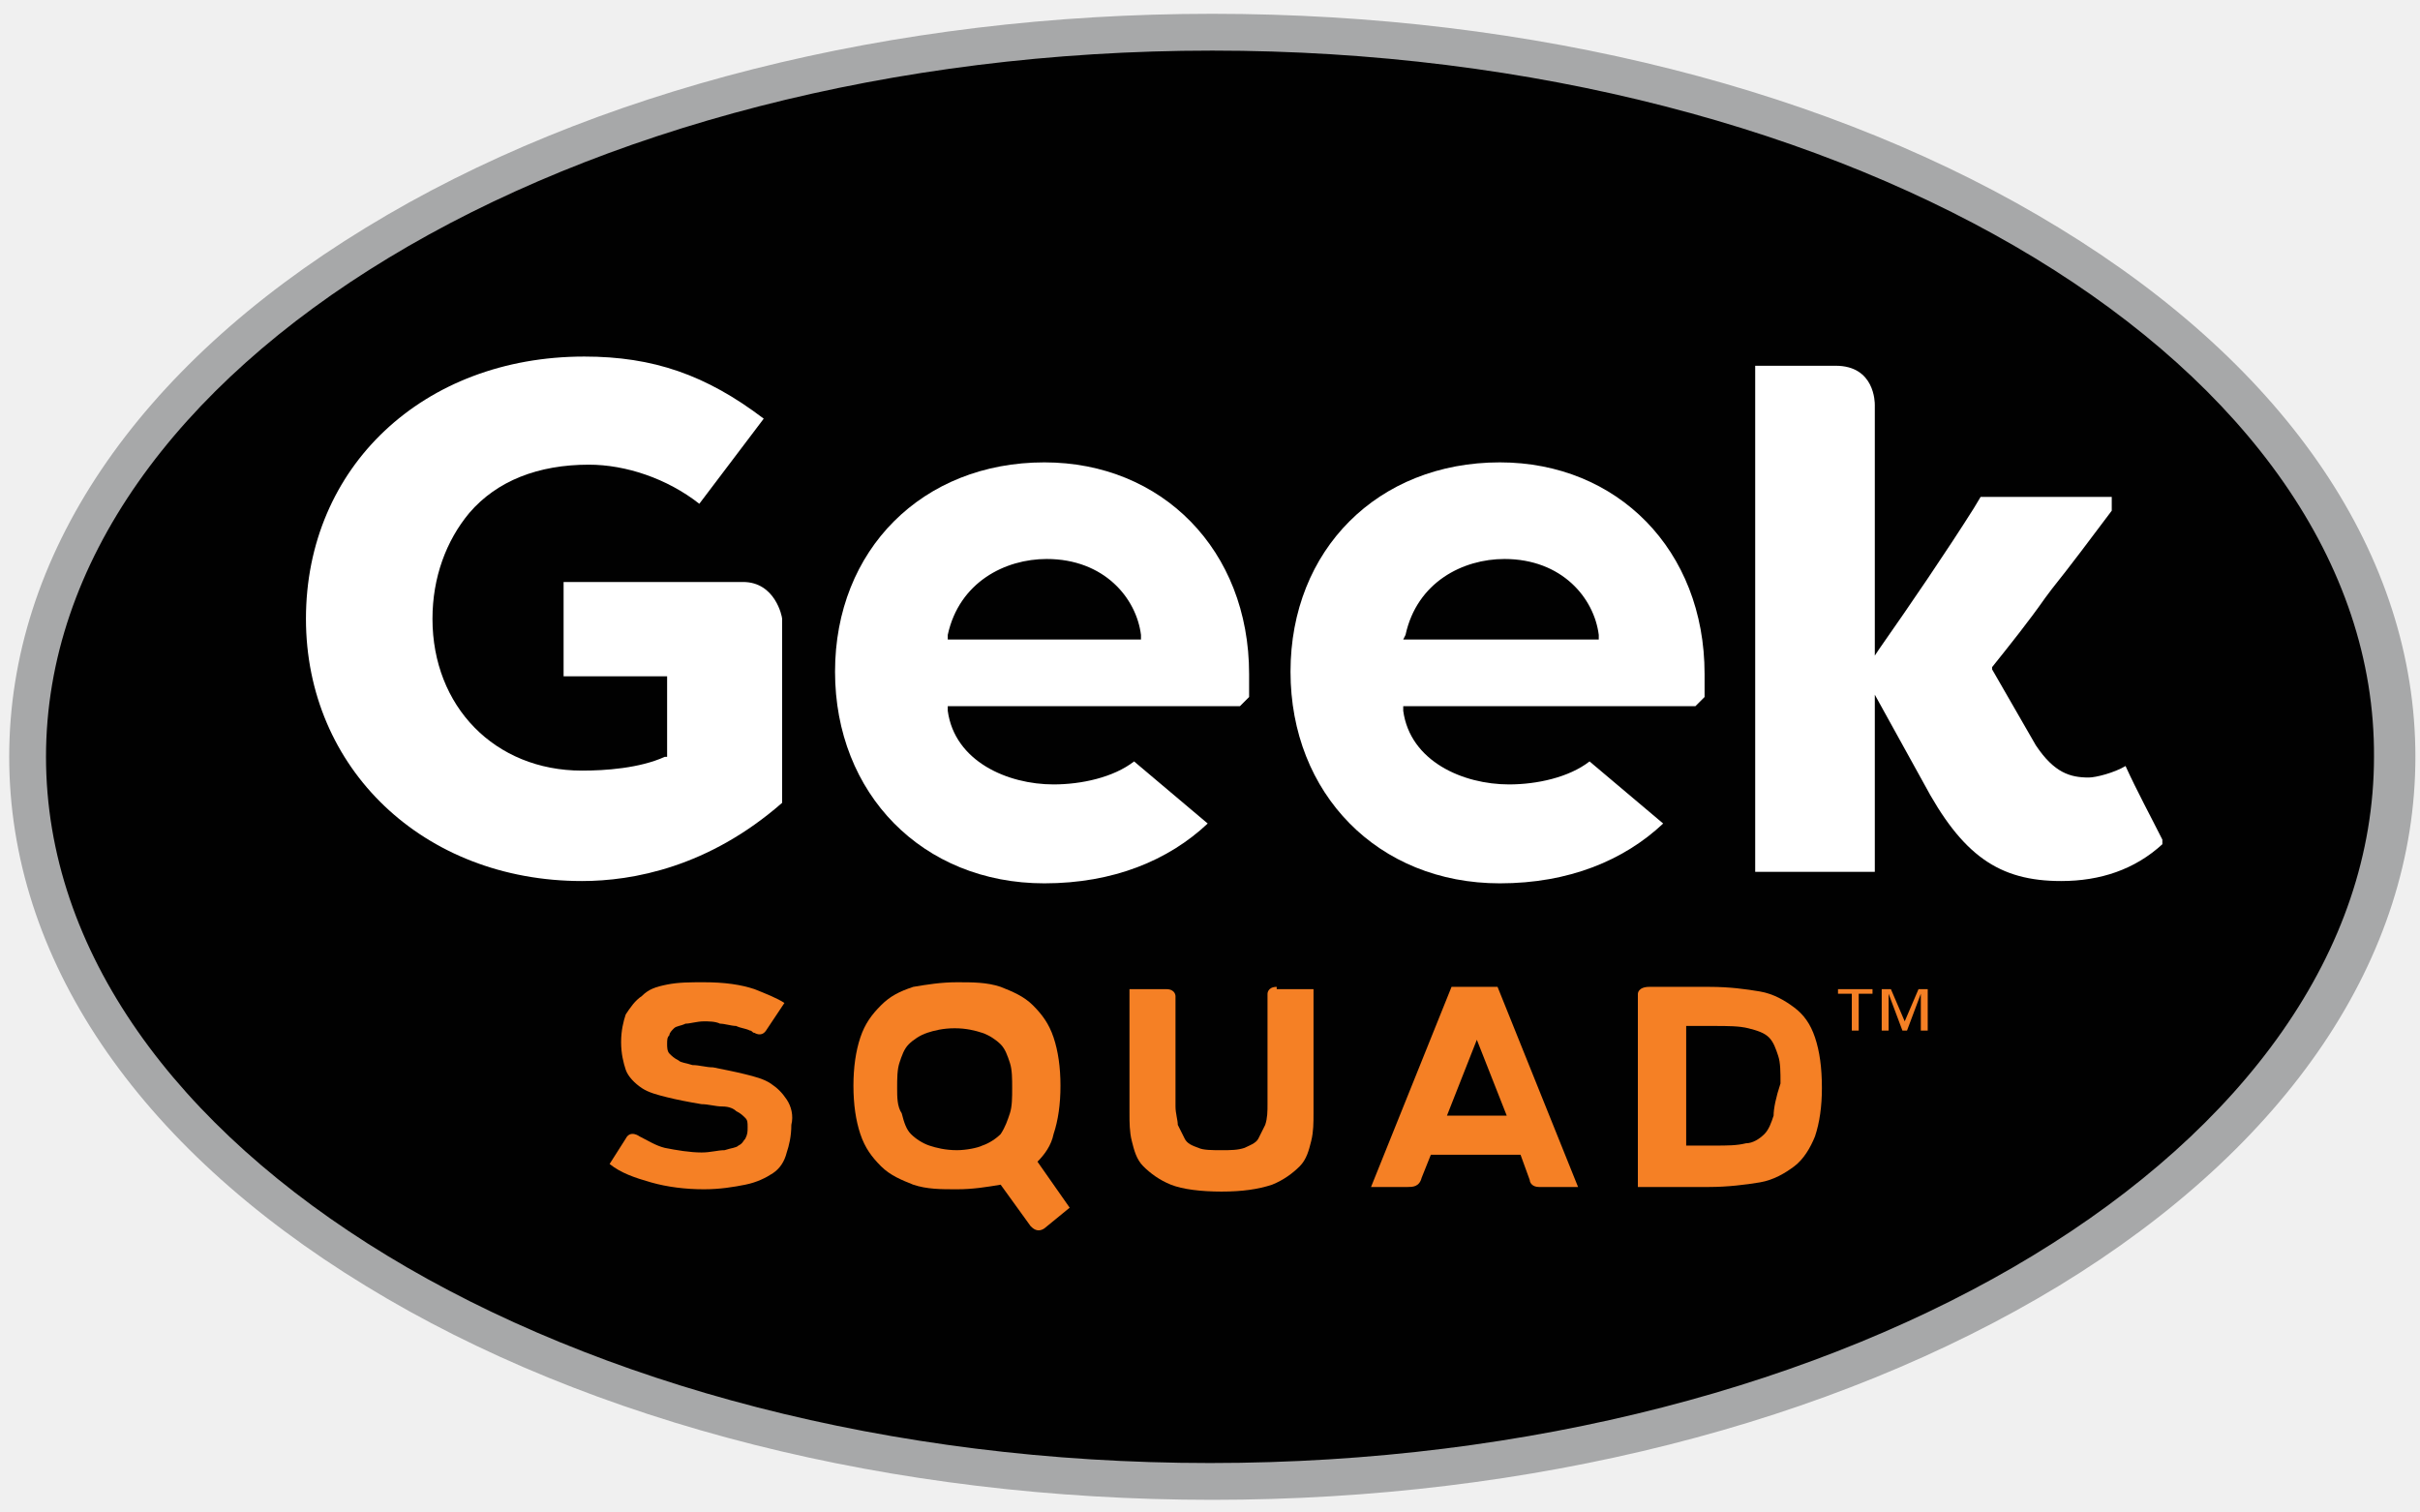
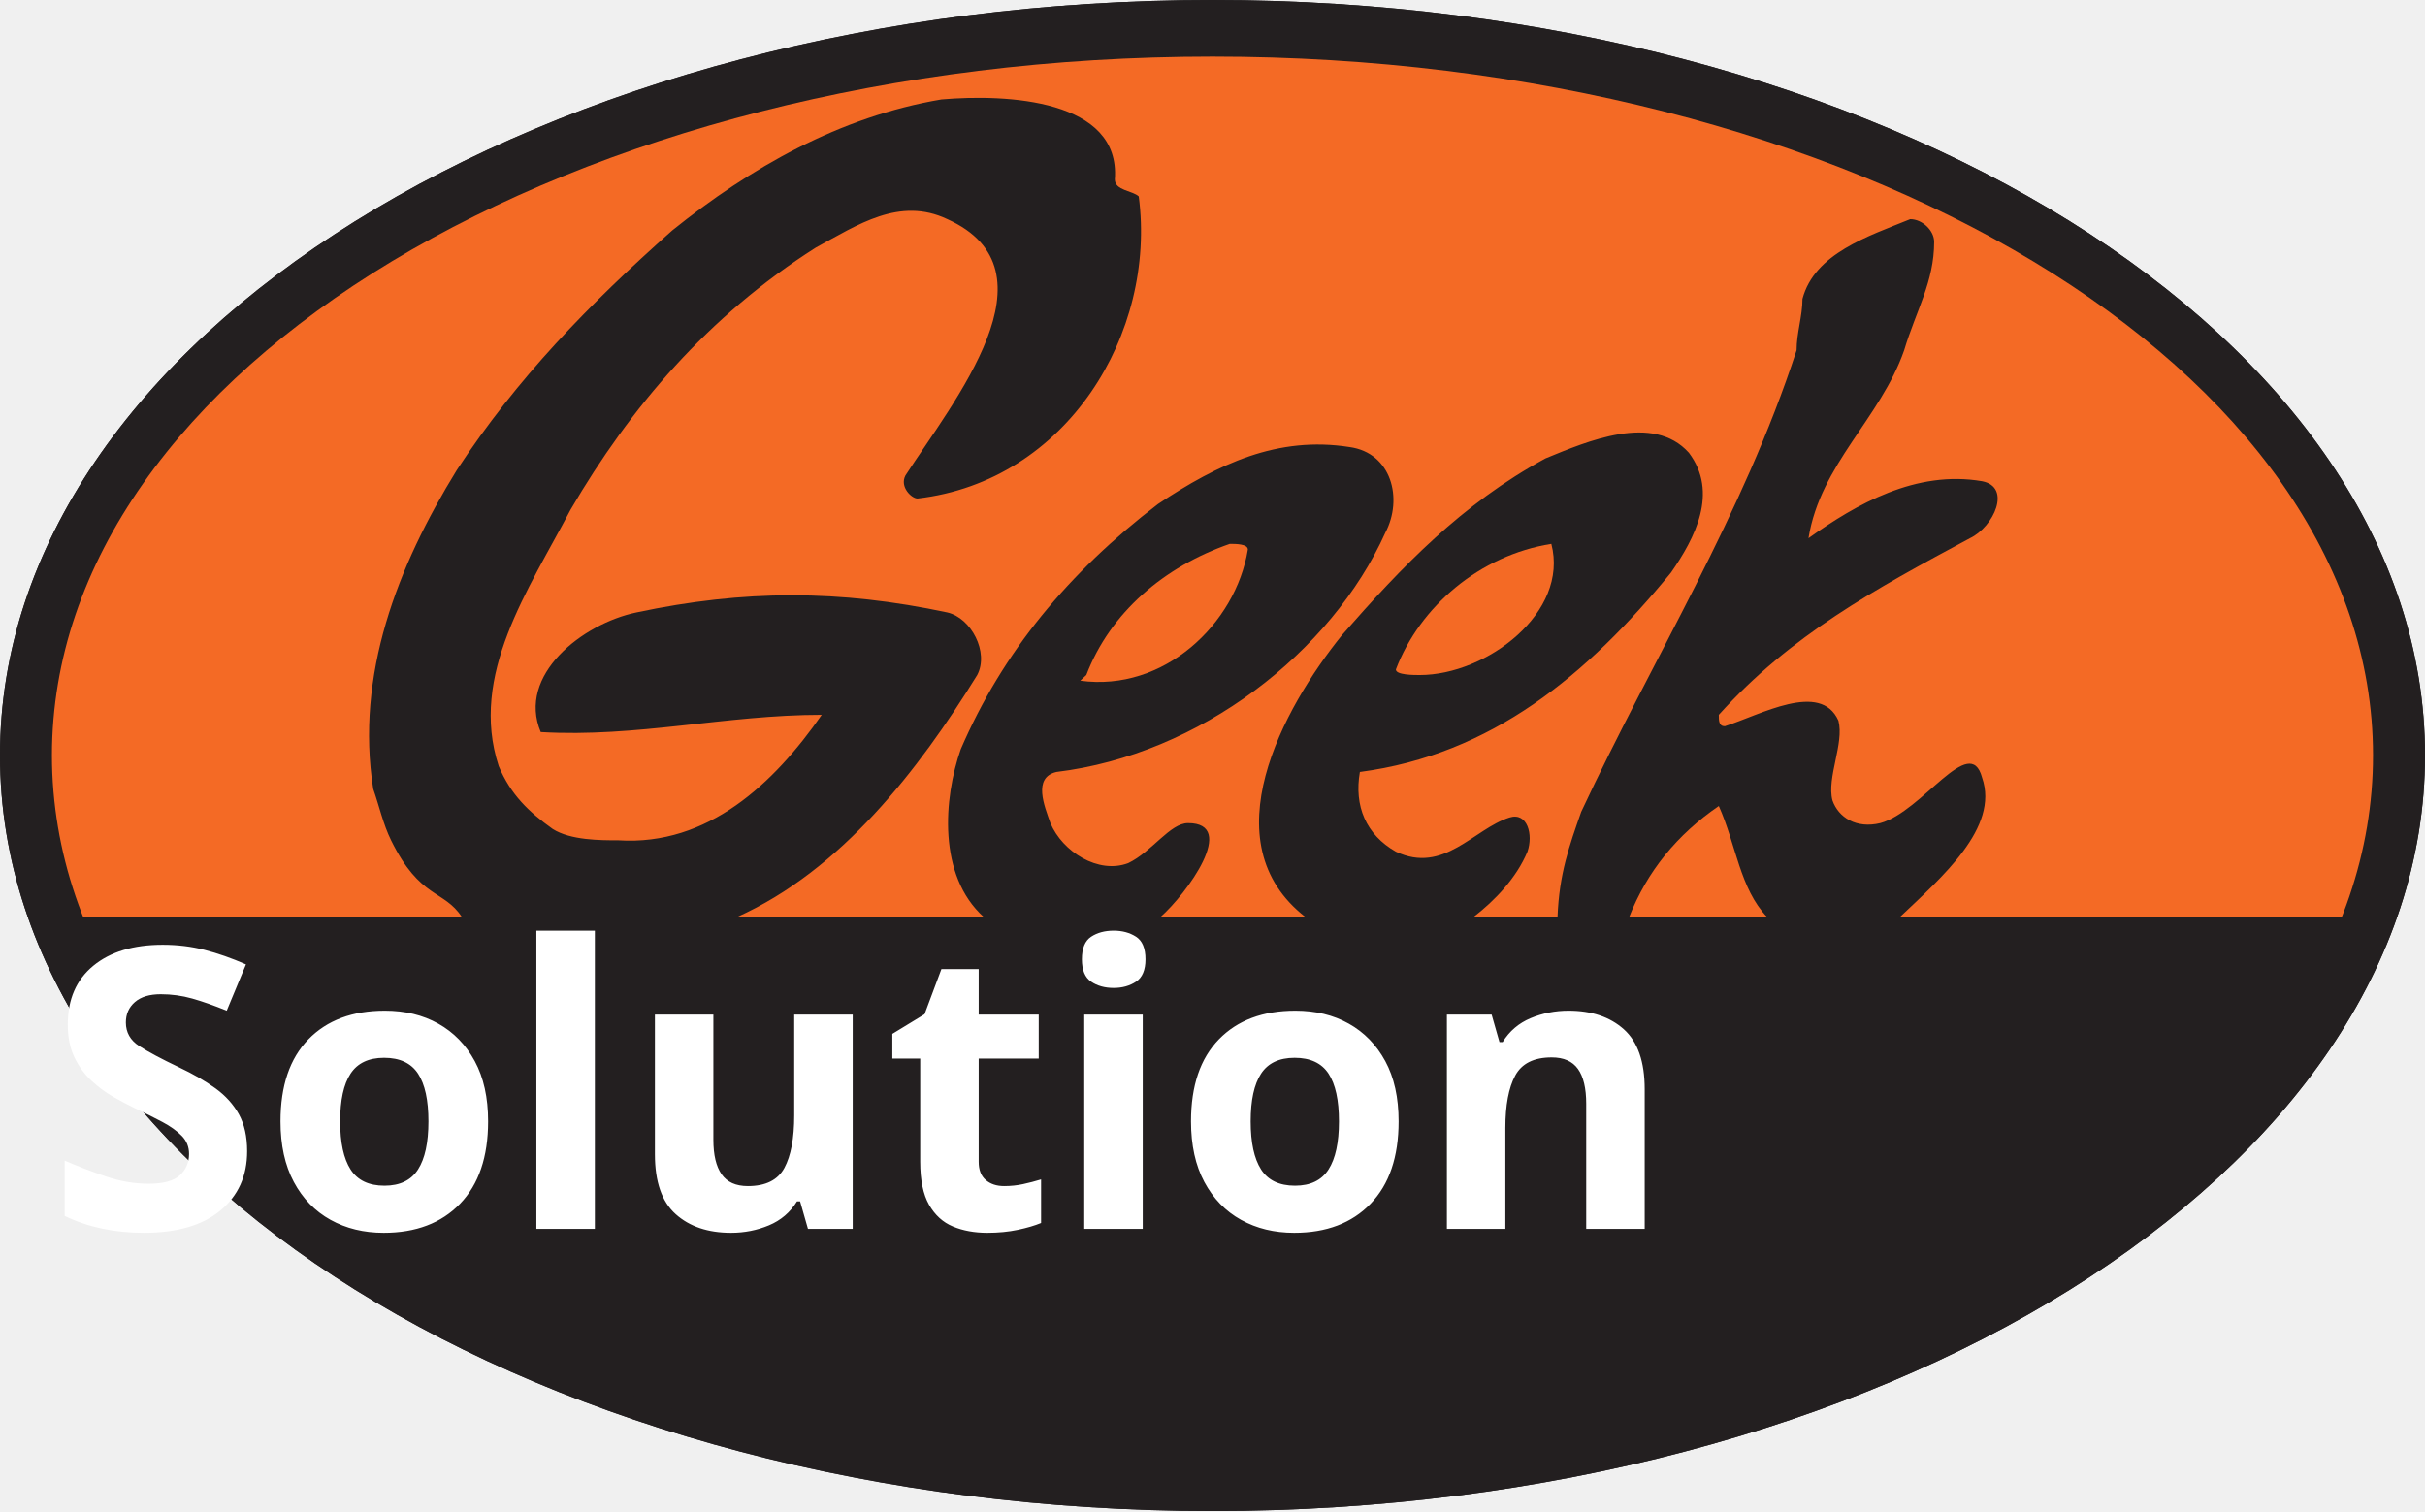
- <svg xmlns="http://www.w3.org/2000/svg" version="1.1" baseProfile="tiny" id="Layer_1" x="0px" y="0px" viewBox="0 0 105.2 65.7" xml:space="preserve">
-   <path fill="#010101" d="M104.1,32.9c0,17.4-23,31.5-51.4,31.5c-28.4,0-51.4-14.1-51.4-31.5c0-17.4,23-31.5,51.4-31.5  C81.1,1.4,104.1,15.5,104.1,32.9" />
-   <path fill="#A7A8A9" d="M52.7,65.2c-13.9,0-27-3.3-36.8-9.3c-10-6.1-15.5-14.3-15.5-23c0-8.7,5.5-16.9,15.5-23  c9.8-6,22.9-9.3,36.8-9.3c13.9,0,27,3.3,36.8,9.3c10,6.1,15.5,14.3,15.5,23c0,8.7-5.5,16.9-15.5,23C79.6,61.9,66.5,65.2,52.7,65.2   M52.7,2.2C24.8,2.2,2,16,2,32.9c0,16.9,22.7,30.7,50.6,30.7c27.9,0,50.6-13.8,50.6-30.7C103.3,16,80.6,2.2,52.7,2.2" />
-   <path fill="#FFFFFF" d="M25.4,15.5c-7,0-12.1,4.8-12.1,11.4c0,6.5,5.1,11.4,12,11.4c2.2,0,5.5-0.6,8.7-3.4l0,0v-8  c0-0.1-0.3-1.6-1.7-1.6h-7.8v4.1h4.5v3.5l-0.1,0c-1.1,0.5-2.6,0.6-3.6,0.6c-3.8,0-6.5-2.8-6.5-6.6c0-1.8,0.6-3.4,1.6-4.6  c1.2-1.4,3-2.1,5.2-2.1c1.6,0,3.4,0.6,4.8,1.7l0,0l2.8-3.7l0,0C30.7,16.3,28.4,15.5,25.4,15.5" />
-   <path fill="#FFFFFF" d="M89.6,38.3c1.7,0,3.2-0.5,4.4-1.6l0,0L94,36.5c-0.5-1-1.1-2.1-1.6-3.2l0,0l0,0c-0.5,0.3-1.3,0.5-1.6,0.5  c-0.8,0-1.5-0.2-2.3-1.4l-1.9-3.3l0-0.1c0.8-1,1.6-2,2.3-3l0.3-0.4c0.8-1,1.7-2.2,2.6-3.4l0,0v-0.6h-5.7l-0.3,0.5  c-1.2,1.9-2.7,4.1-4.1,6.1l-0.2,0.3V17.6c0-0.1,0-1.7-1.7-1.7h-3.5v22h5.2v-7.7l2.1,3.8C85.3,37.2,86.9,38.3,89.6,38.3" />
-   <path fill="#FFFFFF" d="M69.1,33.1c-0.9,0.7-2.3,1-3.5,1c-2,0-4.3-1-4.6-3.2l0-0.2h12.7l0.4-0.4c0-0.3,0-0.7,0-1  c0-5.4-3.8-9.2-8.9-9.2c-5.3,0-9.1,3.8-9.1,9.1c0,5.3,3.8,9.2,9.1,9.2c3,0,5.4-1,7.1-2.6l0,0L69.1,33.1L69.1,33.1z M61.1,27.6  c0.5-2.3,2.5-3.3,4.3-3.3c2.5,0,3.9,1.7,4.1,3.3l0,0.2H61L61.1,27.6z" />
-   <path fill="#FFFFFF" d="M49.3,33.1c-0.9,0.7-2.3,1-3.5,1c-2,0-4.3-1-4.6-3.2l0-0.2h12.7l0.4-0.4c0-0.3,0-0.7,0-1  c0-5.4-3.8-9.2-8.9-9.2c-5.3,0-9.1,3.8-9.1,9.1c0,5.3,3.8,9.2,9.1,9.2c3,0,5.4-1,7.1-2.6l0,0L49.3,33.1L49.3,33.1z M41.2,27.6  c0.5-2.3,2.5-3.3,4.3-3.3c2.5,0,3.9,1.7,4.1,3.3l0,0.2h-8.4L41.2,27.6z" />
-   <path fill="#F58025" d="M34.2,47.8c-0.2-0.3-0.4-0.5-0.7-0.7c-0.3-0.2-0.7-0.3-1.1-0.4c-0.4-0.1-0.9-0.2-1.4-0.3  c-0.3,0-0.6-0.1-0.9-0.1c-0.3-0.1-0.5-0.1-0.6-0.2c-0.2-0.1-0.3-0.2-0.4-0.3C29,45.7,29,45.5,29,45.4c0-0.2,0-0.3,0.1-0.4  c0-0.1,0.1-0.2,0.2-0.3c0.1-0.1,0.3-0.1,0.5-0.2c0.2,0,0.5-0.1,0.8-0.1c0.2,0,0.5,0,0.7,0.1c0.2,0,0.5,0.1,0.7,0.1  c0.2,0.1,0.4,0.1,0.6,0.2c0.1,0,0.1,0.1,0.2,0.1l0,0c0,0,0.3,0.2,0.5-0.1l0.8-1.2l0,0l0,0c-0.3-0.2-0.8-0.4-1.3-0.6  c-0.6-0.2-1.3-0.3-2.2-0.3c-0.6,0-1.1,0-1.6,0.1c-0.5,0.1-0.8,0.2-1.1,0.5c-0.3,0.2-0.5,0.5-0.7,0.8c-0.1,0.3-0.2,0.7-0.2,1.2  c0,0.5,0.1,0.9,0.2,1.2c0.1,0.3,0.4,0.6,0.7,0.8c0.3,0.2,0.7,0.3,1.1,0.4c0.4,0.1,0.9,0.2,1.5,0.3c0.3,0,0.6,0.1,0.9,0.1  c0.3,0,0.5,0.1,0.6,0.2c0.2,0.1,0.3,0.2,0.4,0.3c0.1,0.1,0.1,0.2,0.1,0.4c0,0.2,0,0.3-0.1,0.5c-0.1,0.1-0.1,0.2-0.3,0.3  c-0.1,0.1-0.3,0.1-0.6,0.2c-0.3,0-0.6,0.1-1,0.1c-0.5,0-1.1-0.1-1.6-0.2c-0.4-0.1-0.7-0.3-1.1-0.5l0,0c0,0-0.4-0.3-0.6,0.1l-0.7,1.1  l0,0l0,0c0.5,0.4,1.1,0.6,1.8,0.8c0.7,0.2,1.5,0.3,2.3,0.3c0.7,0,1.3-0.1,1.8-0.2c0.5-0.1,0.9-0.3,1.2-0.5c0.3-0.2,0.5-0.5,0.6-0.9  c0.1-0.3,0.2-0.7,0.2-1.2C34.5,48.5,34.4,48.1,34.2,47.8" />
-   <path fill="#F58025" d="M55.5,42.9c-0.4,0-0.4,0.3-0.4,0.3V48c0,0.3,0,0.6-0.1,0.9c-0.1,0.2-0.2,0.4-0.3,0.6  c-0.1,0.2-0.4,0.3-0.6,0.4c-0.3,0.1-0.6,0.1-1,0.1c-0.4,0-0.8,0-1-0.1c-0.3-0.1-0.5-0.2-0.6-0.4c-0.1-0.2-0.2-0.4-0.3-0.6  c0-0.2-0.1-0.5-0.1-0.8v-4.8c0,0,0-0.3-0.4-0.3h-1.6v5.4c0,0.4,0,0.8,0.1,1.2c0.1,0.4,0.2,0.8,0.5,1.1c0.3,0.3,0.7,0.6,1.2,0.8  c0.5,0.2,1.3,0.3,2.2,0.3c0.9,0,1.6-0.1,2.2-0.3c0.5-0.2,0.9-0.5,1.2-0.8c0.3-0.3,0.4-0.7,0.5-1.1c0.1-0.4,0.1-0.8,0.1-1.2v-5.4  H55.5z" />
-   <path fill="#F58025" d="M61.8,51.2l0.4-1h3.9l0.4,1.1c0,0.1,0.1,0.3,0.4,0.3h1.7l-3.5-8.7l0,0h-2l-3.5,8.7l0,0h1.6  C61.4,51.6,61.7,51.6,61.8,51.2 M64.2,45.2l1.3,3.3h-2.6L64.2,45.2z" />
-   <path fill="#F58025" d="M78.9,45.1c-0.2-0.6-0.5-1-0.9-1.3c-0.4-0.3-0.9-0.6-1.5-0.7c-0.6-0.1-1.3-0.2-2.2-0.2h-2.6  c-0.5,0-0.5,0.3-0.5,0.3v8.4h3.1c0.8,0,1.6-0.1,2.2-0.2c0.6-0.1,1.1-0.4,1.5-0.7c0.4-0.3,0.7-0.8,0.9-1.3c0.2-0.6,0.3-1.3,0.3-2.1  C79.2,46.4,79.1,45.7,78.9,45.1 M77.1,48.5c-0.1,0.3-0.2,0.6-0.4,0.8c-0.2,0.2-0.5,0.4-0.8,0.4c-0.4,0.1-0.8,0.1-1.4,0.1h-1.2v-5.2  h1.2c0.6,0,1.1,0,1.5,0.1s0.7,0.2,0.9,0.4c0.2,0.2,0.3,0.5,0.4,0.8c0.1,0.3,0.1,0.7,0.1,1.2C77.2,47.7,77.1,48.2,77.1,48.5" />
-   <path fill="#F58025" d="M46.5,52.5l-1.4-2c0.3-0.3,0.6-0.7,0.7-1.2c0.2-0.6,0.3-1.3,0.3-2.1c0-0.8-0.1-1.5-0.3-2.1  c-0.2-0.6-0.5-1-0.9-1.4c-0.4-0.4-0.9-0.6-1.4-0.8c-0.6-0.2-1.2-0.2-1.9-0.2c-0.7,0-1.3,0.1-1.9,0.2c-0.6,0.2-1,0.4-1.4,0.8  c-0.4,0.4-0.7,0.8-0.9,1.4c-0.2,0.6-0.3,1.3-0.3,2.1c0,0.8,0.1,1.5,0.3,2.1c0.2,0.6,0.5,1,0.9,1.4c0.4,0.4,0.9,0.6,1.4,0.8  c0.6,0.2,1.2,0.2,1.9,0.2c0.7,0,1.3-0.1,1.9-0.2c0,0,0,0,0,0l1.3,1.8l0,0c0.1,0.1,0.3,0.3,0.6,0.1L46.5,52.5z M41.6,50  c-0.5,0-0.9-0.1-1.2-0.2c-0.3-0.1-0.6-0.3-0.8-0.5c-0.2-0.2-0.3-0.5-0.4-0.9C39,48.1,39,47.7,39,47.3c0-0.4,0-0.8,0.1-1.1  s0.2-0.6,0.4-0.8c0.2-0.2,0.5-0.4,0.8-0.5c0.3-0.1,0.7-0.2,1.2-0.2c0.5,0,0.9,0.1,1.2,0.2c0.3,0.1,0.6,0.3,0.8,0.5  c0.2,0.2,0.3,0.5,0.4,0.8s0.1,0.7,0.1,1.1c0,0.4,0,0.8-0.1,1.1c-0.1,0.3-0.2,0.6-0.4,0.9c-0.2,0.2-0.5,0.4-0.8,0.5  C42.5,49.9,42,50,41.6,50" />
-   <path fill="#F58025" d="M83.8,44.8h-0.3v-1.6h0l-0.6,1.6h-0.2l-0.6-1.6h0v1.6h-0.3V43h0.4l0.6,1.4l0.6-1.4h0.4V44.8z M81.4,43.2  h-0.6v1.6h-0.3v-1.6h-0.6V43h1.5V43.2z" />
+ <svg xmlns="http://www.w3.org/2000/svg" version="1.1" id="svg686" width="205.965" height="128.36" viewBox="0 0 205.965 128.36">
+   <defs id="defs690" />
+   <g id="g694" transform="matrix(1.333333,0,0,-1.333333,-25.52187,192.684)">
+     <g id="g696" transform="scale(0.1)">
+       <path d="m 963.777,482.43 c 426.563,0 772.373,215.625 772.373,481.496 0,265.724 -345.81,481.204 -772.373,481.204 -426.613,0 -772.363,-215.48 -772.363,-481.204 0,-265.871 345.75,-481.496 772.363,-481.496" style="fill:#231f20;fill-opacity:1;fill-rule:nonzero;stroke:none" id="path700" />
+       <path d="m 963.777,482.43 c 426.563,0 772.373,215.625 772.373,481.496 0,265.724 -345.81,481.204 -772.373,481.204 -426.613,0 -772.363,-215.48 -772.363,-481.204 0,-265.871 345.75,-481.496 772.363,-481.496" style="fill:#231f20;fill-opacity:1;fill-rule:nonzero;stroke:none" id="path704" />
+       <path d="m 963.777,518.684 c 408.313,0 739.263,199.25 739.263,445.242 0,245.704 -330.95,445.154 -739.263,445.154 -408.261,0 -739.273,-199.45 -739.273,-445.154 0,-245.992 331.012,-445.242 739.273,-445.242" style="fill:#f46a25;fill-opacity:1;fill-rule:nonzero;stroke:none" id="path706" />
+       <path d="m 1701.3,860.938 c -77.51,-209.25 -378.32,-365.094 -737.523,-365.094 -359.191,0 -659.937,155.844 -737.492,364.988 0,0 186.981,0 259.383,0 -11.457,17.598 -26.699,11.387 -45.129,48.938 -5.113,10.394 -7.555,21.855 -11.367,32.683 -11.457,72.617 15.262,141.637 53.301,203.317 38.129,58.13 83.836,105.27 137.144,152.53 49.52,39.88 106.731,72.56 171.473,83.47 41.844,3.62 114.258,0 110.476,-50.91 0,-7.14 11.368,-7.14 15.239,-10.88 11.418,-87.09 -45.703,-181.44 -140.93,-192.44 -3.809,0 -11.477,7.36 -7.719,14.62 30.512,47.18 99.082,130.66 26.735,163.34 -30.493,14.48 -57.141,-3.63 -83.825,-18.12 -68.597,-43.59 -118.058,-101.67 -156.218,-166.99 -26.668,-50.87 -64.75,-105.32 -45.743,-163.359 7.657,-18.195 19.075,-29.117 34.352,-40.019 11.391,-7.242 30.457,-7.242 41.934,-7.242 57.078,-3.625 99.089,36.242 129.468,79.945 -60.964,0 -118.078,-14.598 -178.996,-10.985 -15.261,36.34 26.582,69 60.918,76.2 68.606,14.59 129.567,14.59 198.11,0 15.191,-3.53 26.656,-25.37 19.011,-39.86 C 776.543,954.555 727.32,890.625 660.727,860.832 h 157.414 c -29.559,26.488 -25.649,75.793 -14.719,106.973 26.601,61.755 68.59,112.565 125.637,156.215 38.214,25.49 76.261,43.52 121.991,36.29 26.68,-3.65 34.31,-32.77 22.81,-54.59 -34.31,-76.16 -118.063,-141.365 -209.532,-152.407 -15.191,-3.602 -7.598,-21.688 -3.793,-32.59 7.664,-18.196 30.512,-32.707 49.535,-25.493 15.243,7.297 26.664,25.493 38.118,25.493 32.015,0 -0.704,-44.981 -17.637,-59.891 h 92.499 c -61.296,47.578 -14.33,133.078 23.21,179.668 38.14,43.59 76.21,83.52 129.58,112.55 26.62,10.92 68.57,29.08 91.41,3.61 19.05,-25.33 3.84,-54.42 -11.37,-76.29 -53.42,-65.3 -114.3,-116.015 -198.22,-127.057 -3.78,-21.688 3.89,-39.958 22.93,-50.786 30.54,-14.511 49.51,14.485 72.35,21.754 11.47,3.633 15.25,-10.926 11.47,-21.754 -7.01,-16.714 -20.56,-30.976 -34.45,-41.695 h 53.6 c 1.03,27.641 7.6,45.633 15.09,67.082 45.76,98.036 102.9,188.766 137.19,294.076 0,10.9 3.75,21.8 3.75,32.71 7.68,29.02 41.88,39.89 68.66,50.8 7.63,0 15.23,-7.2 15.23,-14.45 0,-25.47 -11.47,-43.66 -19.1,-69.06 -15.2,-43.59 -53.31,-72.48 -60.95,-119.75 30.53,21.78 68.58,43.53 110.59,36.3 18.97,-3.64 7.52,-29.06 -7.73,-36.3 -60.91,-32.72 -114.25,-61.74 -159.99,-112.525 0,-3.715 0,-7.266 3.84,-7.266 22.84,7.266 60.93,29.011 72.36,3.551 3.82,-14.516 -7.59,-36.289 -3.8,-50.785 3.8,-10.934 15.26,-18.203 30.48,-14.492 26.7,7.191 57.11,58.007 64.84,28.988 11.14,-31.871 -25.87,-63.672 -52.43,-88.879 l 299.71,0.106" style="fill:#231f20;fill-opacity:1;fill-rule:nonzero;stroke:none" id="path708" />
+       <path d="m 1179.62,1098.63 c 11.43,-43.7 -41.21,-83.56 -83.8,-83.56 -3.85,0 -15.23,0 -15.23,3.54 15.23,40.04 53.29,72.71 99.03,80.02" style="fill:#f46a25;fill-opacity:1;fill-rule:nonzero;stroke:none" id="path710" />
+       <path d="m 883.391,1015.07 c 15.293,39.86 49.527,69.02 91.41,83.56 3.785,0 11.496,0 11.496,-3.64 -7.711,-47.26 -53.379,-90.85 -106.75,-83.53 l 3.844,3.61" style="fill:#f46a25;fill-opacity:1;fill-rule:nonzero;stroke:none" id="path712" />
+       <path d="m 1387.81,691.91 c -15.11,1.848 -30.48,7.32 -38.06,18.113 -3.83,10.934 -3.83,21.786 3.76,32.731 15.25,18.16 58.12,14.512 68.63,0 17.39,-24.106 -3.84,-54.481 -34.33,-50.844" style="fill:#231f20;fill-opacity:1;fill-rule:nonzero;stroke:none" id="path728" />
+       <path d="m 1229.18,860.832 c 11.41,29.086 30.44,52.523 57.12,70.793 11.08,-24.746 13.37,-52.543 30.81,-70.793 h -87.93" style="fill:#f46a25;fill-opacity:1;fill-rule:nonzero;stroke:none" id="path730" />
+       <text xml:space="preserve" style="font-style:normal;font-variant:normal;font-weight:bold;font-stretch:normal;font-size:250px;font-family:sans-serif;-inkscape-font-specification:'sans-serif, Bold';font-variant-ligatures:normal;font-variant-caps:normal;font-variant-numeric:normal;font-variant-east-asian:normal;text-align:center;text-anchor:middle;opacity:1;fill:#ffffff;fill-opacity:1;fill-rule:nonzero;stroke:#010101;stroke-width:0;stroke-linecap:square;stroke-dasharray:none;stroke-opacity:1;paint-order:markers fill stroke" x="966.966" y="-662.209" id="text3545" transform="scale(1,-1)">
+         <tspan id="tspan3543" style="stroke-width:0" x="966.966" y="-662.209">Solution</tspan>
+       </text>
+     </g>
+   </g>
</svg>
